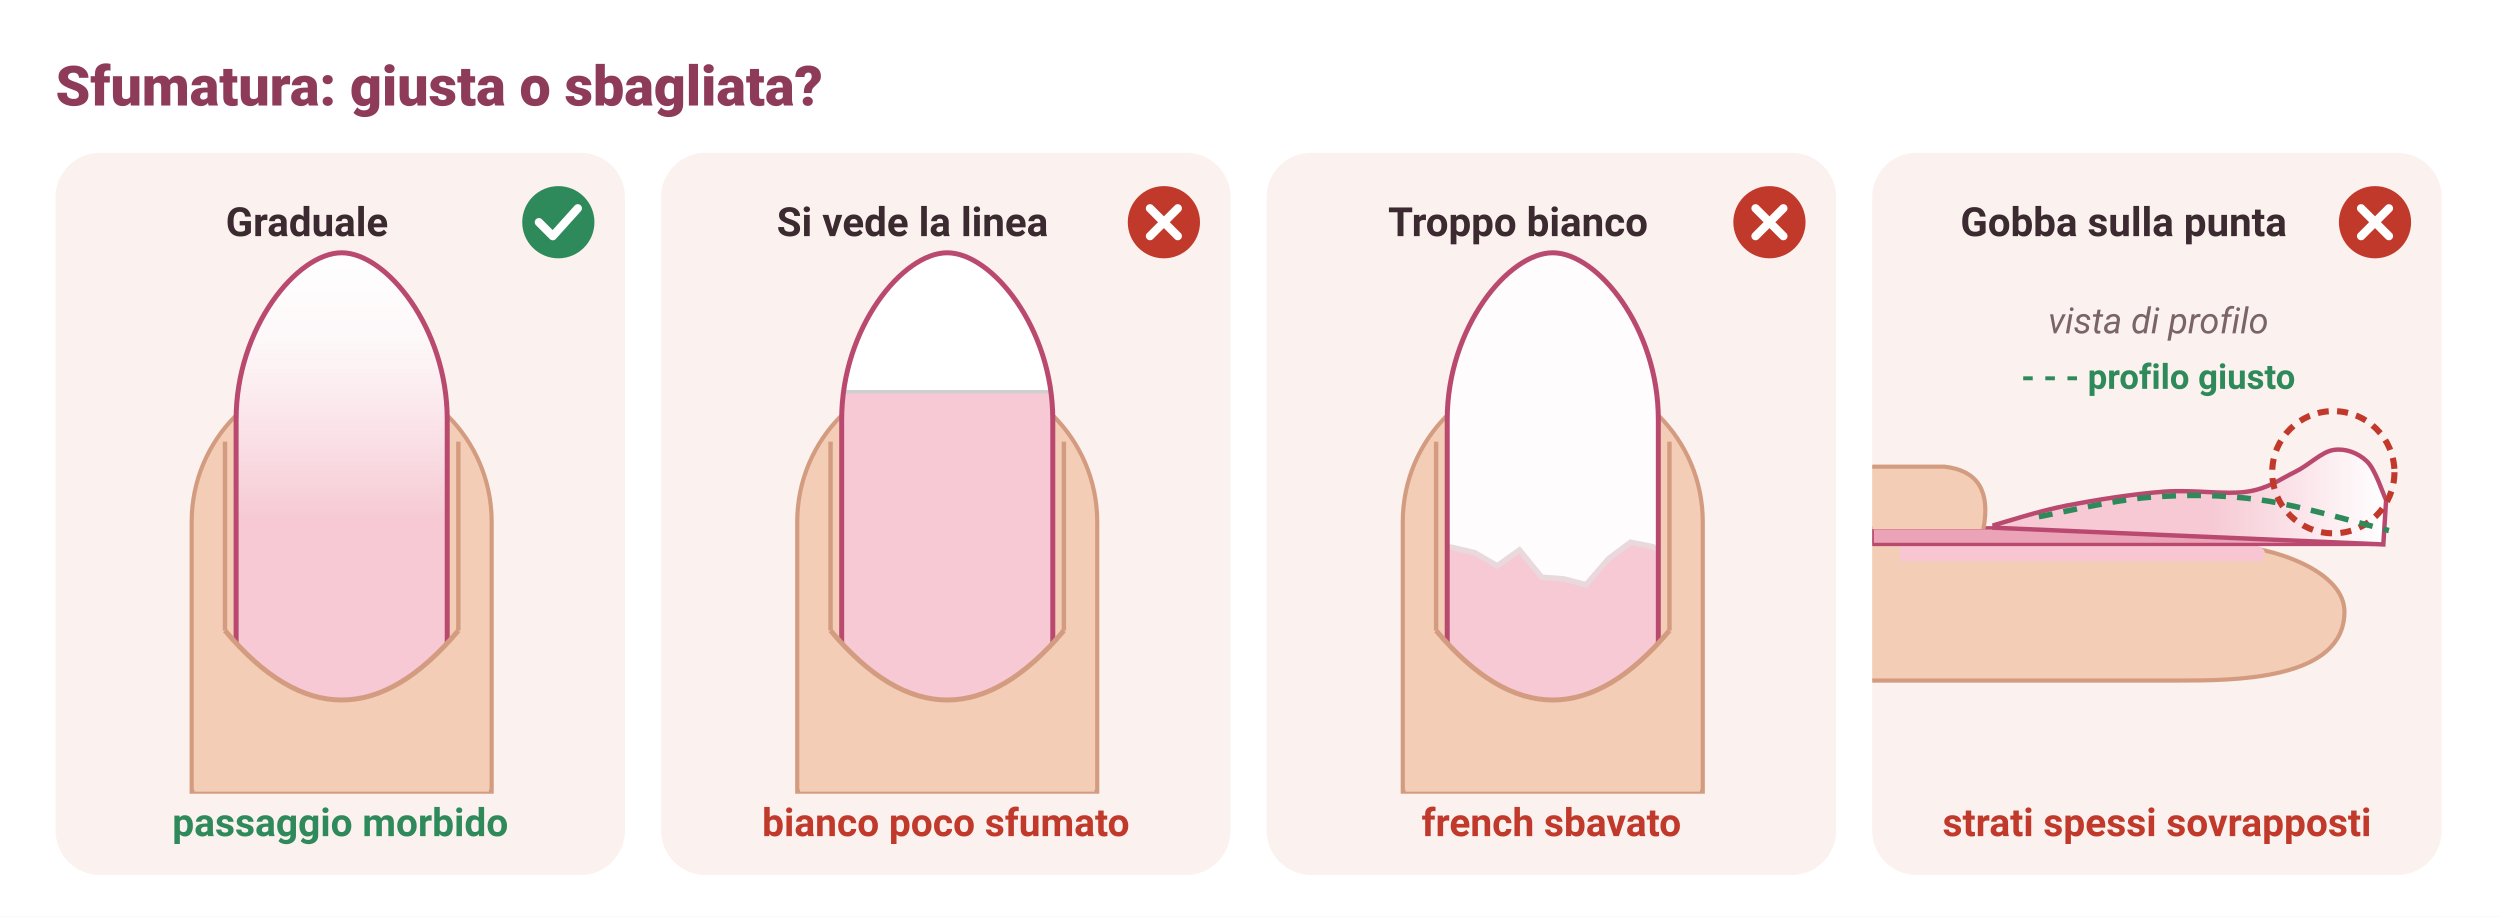
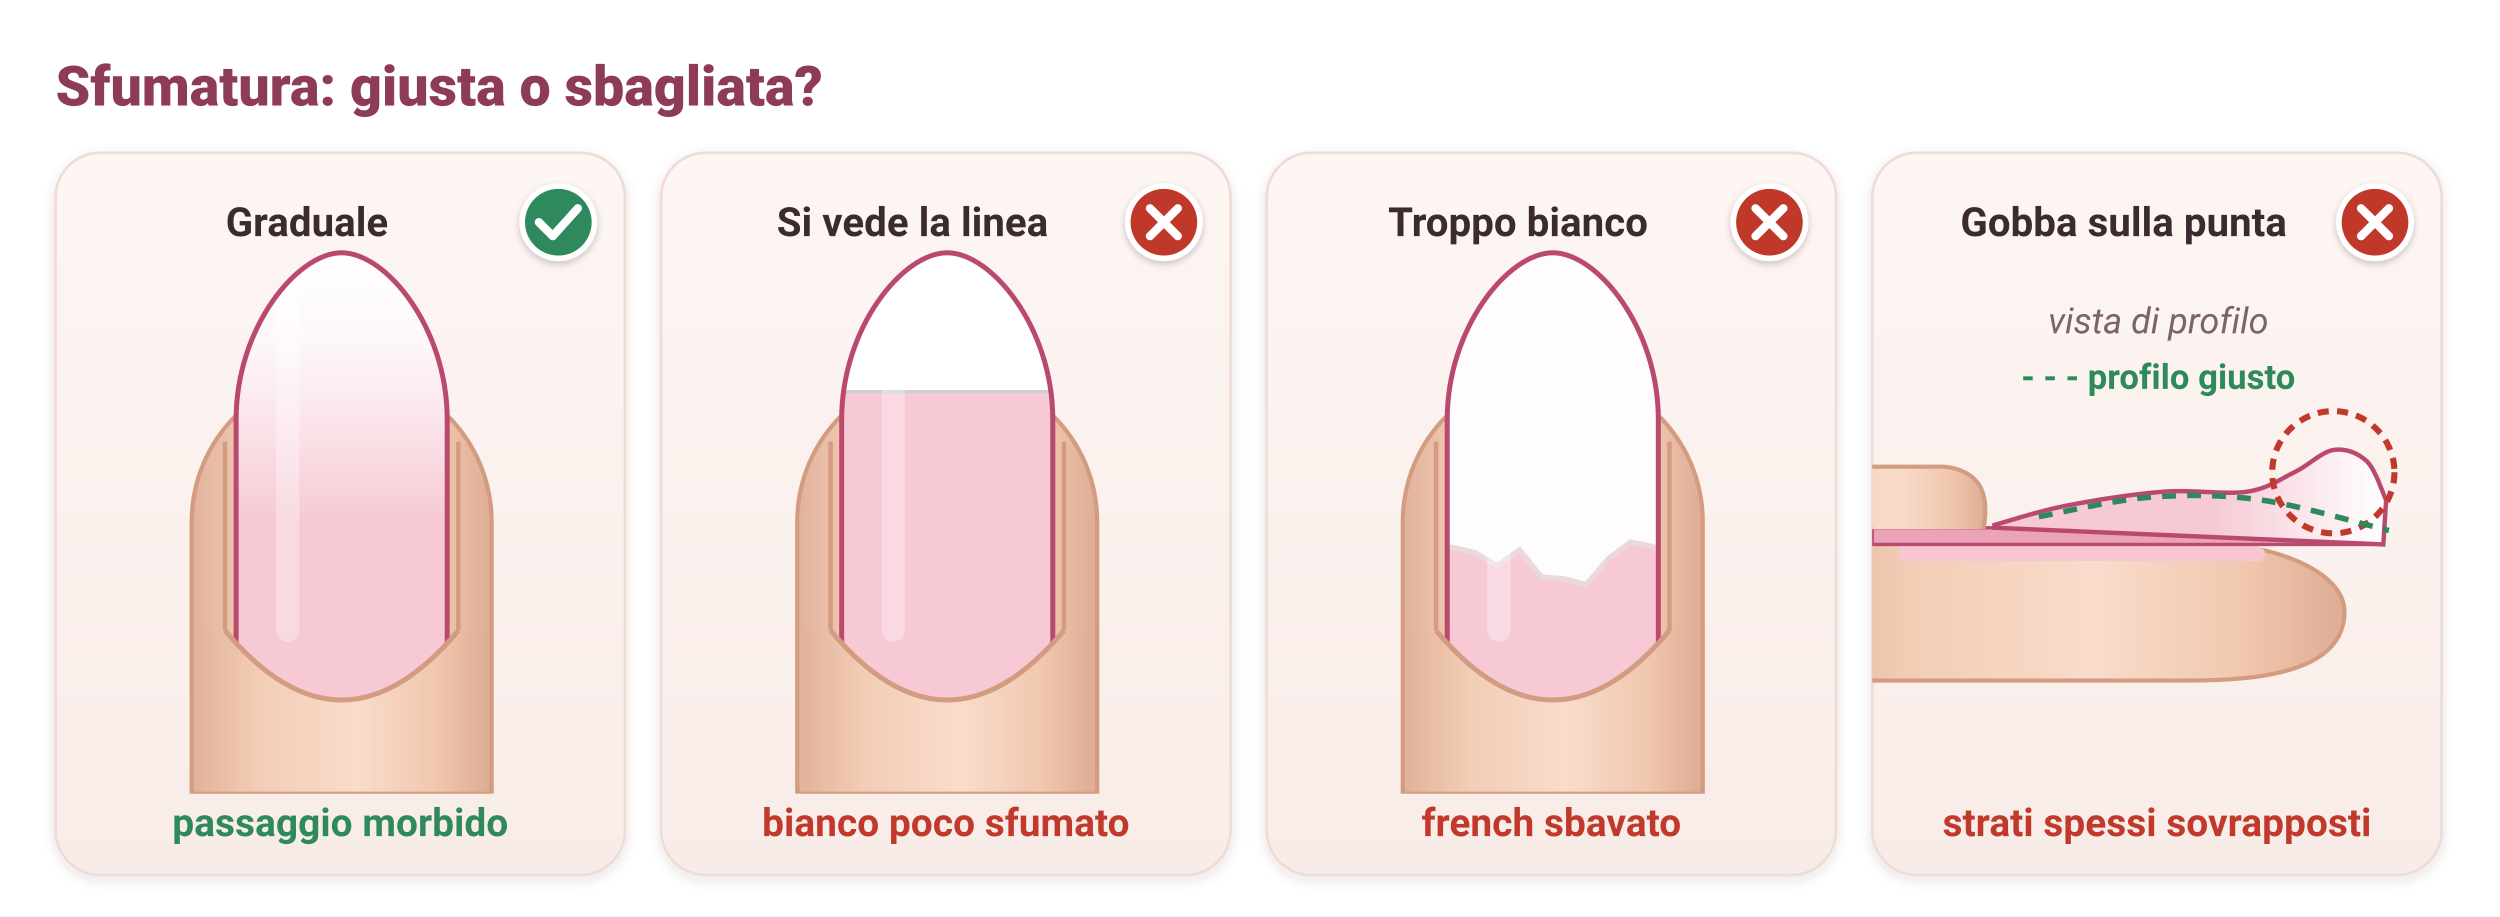
<svg xmlns="http://www.w3.org/2000/svg" viewBox="0 0 900 330" width="900" height="330" font-family="system-ui, -apple-system, 'Segoe UI', Roboto, Arial, sans-serif" role="img">
  <rect width="100%" height="100%" fill="#ffffff" />
+   <defs>
+     <linearGradient id="nxSkin" x1="0" y1="0" x2="1" y2="0">
+       <stop offset="0" stop-color="#e2b29b" />
+       <stop offset=".22" stop-color="#f3cdb6" />
+       <stop offset=".55" stop-color="#f8dccb" />
+       <stop offset=".82" stop-color="#f1c7af" />
+       <stop offset="1" stop-color="#dfac94" />
+     </linearGradient>
+     <linearGradient id="nxPanel" x1="0" y1="0" x2="0" y2="1">
+       <stop offset="0" stop-color="#fdf6f3" />
+       <stop offset="1" stop-color="#f8ece8" />
+     </linearGradient>
+     <filter id="nxSh" x="-5%" y="-5%" width="110%" height="115%">
+       <feDropShadow dx="0" dy="1.5" stdDeviation="2.2" flood-color="#5a2a3a" flood-opacity=".13" />
+     </filter>
+     <filter id="nxShS" x="-20%" y="-20%" width="140%" height="150%">
+       <feDropShadow dx="0" dy="1" stdDeviation="1.2" flood-color="#3b2a30" flood-opacity=".25" />
+     </filter>
+   </defs>
  <defs>
    <marker id="ar" viewBox="0 0 10 10" refX="8" refY="5" markerWidth="7" markerHeight="7" orient="auto-start-reverse">
      <path d="M0,0 L10,5 L0,10 z" fill="#8e3b5a" />
    </marker>
    <marker id="arw" viewBox="0 0 10 10" refX="8" refY="5" markerWidth="7" markerHeight="7" orient="auto-start-reverse">
      <path d="M0,0 L10,5 L0,10 z" fill="#7a6369" />
    </marker>
    <marker id="ag" viewBox="0 0 10 10" refX="8" refY="5" markerWidth="7" markerHeight="7" orient="auto-start-reverse">
      <path d="M0,0 L10,5 L0,10 z" fill="#555555" />
    </marker>
    <marker id="are" viewBox="0 0 10 10" refX="8" refY="5" markerWidth="7" markerHeight="7" orient="auto-start-reverse">
      <path d="M0,0 L10,5 L0,10 z" fill="#c0392b" />
    </marker>
    <marker id="aro" viewBox="0 0 10 10" refX="8" refY="5" markerWidth="7" markerHeight="7" orient="auto-start-reverse">
      <path d="M0,0 L10,5 L0,10 z" fill="#2f8a5b" />
    </marker>
    <marker id="arwn" viewBox="0 0 10 10" refX="8" refY="5" markerWidth="7" markerHeight="7" orient="auto-start-reverse">
      <path d="M0,0 L10,5 L0,10 z" fill="#b7791f" />
    </marker>
    <marker id="arv" viewBox="0 0 10 10" refX="8" refY="5" markerWidth="7" markerHeight="7" orient="auto-start-reverse">
      <path d="M0,0 L10,5 L0,10 z" fill="#9a6be0" />
    </marker>
  </defs>
  <defs>
    <linearGradient id="sfg" x1="0" y1="1" x2="0" y2="0">
      <stop offset="0" stop-color="#ffffff" stop-opacity="0" />
      <stop offset="0.4" stop-color="#ffffff" stop-opacity="0" />
      <stop offset="0.8" stop-color="#fdf8f9" stop-opacity="1" />
      <stop offset="1" stop-color="#ffffff" stop-opacity="1" />
    </linearGradient>
    <linearGradient id="sfp" x1="0" y1="0" x2="1" y2="0">
      <stop offset="0" stop-color="#f6c9d4" />
      <stop offset=".55" stop-color="#f6c9d4" />
      <stop offset="1" stop-color="#ffffff" />
    </linearGradient>
  </defs>
  <text x="20.0" y="38.0" font-size="20" text-anchor="start" font-weight="800" fill="#8e3b5a">Sfumatura: giusta o sbagliata?</text>
  <defs>
    <clipPath id="k24">
      <rect x="20" y="55" width="205" height="260" rx="16" />
    </clipPath>
  </defs>
-   <rect x="20" y="55" width="205" height="260" rx="16" fill="#fbf1ee" />
+   <rect x="20" y="55" width="205" height="260" rx="16" fill="url(#nxPanel)" stroke="#efdcd6" stroke-width="1" filter="url(#nxSh)" />
  <g clip-path="url(#k24)">
-     <path d="M69.0,285.0 L69.0,187.9 A54.0,54.0 0 0 1 177.0,187.9 L177.0,285.0 Z" fill="#f3cdb6" stroke="#d39c80" stroke-width="1.5" />
+     <path d="M69.0,285.0 L69.0,187.9 A54.0,54.0 0 0 1 177.0,187.9 L177.0,285.0 Z" fill="url(#nxSkin)" stroke="#d39c80" stroke-width="1.5" />
    <defs>
      <clipPath id="c23">
        <path d="M85.0,261.0 L161.0,261.0 L161.0,151.0 C161.0,118.0 139.0,91.0 123.0,91.0 C107.0,91.0 85.0,118.0 85.0,151.0 L85.0,151.0 Z" />
      </clipPath>
    </defs>
    <path d="M85.0,261.0 L161.0,261.0 L161.0,151.0 C161.0,118.0 139.0,91.0 123.0,91.0 C107.0,91.0 85.0,118.0 85.0,151.0 L85.0,151.0 Z" fill="#f6c9d4" />
    <path d="M79.0,151.0 Q123.0,151.0 167.0,151.0 L167.0,31.0 L79.0,31.0 Z" fill="#f6c9d4" clip-path="url(#c23)" />
    <rect x="63.0" y="89.0" width="120" height="164.0" fill="url(#sfg)" clip-path="url(#c23)" />
+     <rect x="99.4" y="97.0" width="8.4" height="134.0" rx="4.2" fill="#fff" opacity=".32" clip-path="url(#c23)" />
    <path d="M85.0,261.0 L161.0,261.0 L161.0,151.0 C161.0,118.0 139.0,91.0 123.0,91.0 C107.0,91.0 85.0,118.0 85.0,151.0 L85.0,151.0 Z" fill="none" stroke="#b9496f" stroke-width="1.8" />
-     <path d="M70.0,227.0 L81.0,227.0 Q123.0,277.0 165.0,227.0 L176.0,227.0 L176.0,285.0 L70.0,285.0 Z" fill="#f3cdb6" />
+     <path d="M70.0,227.0 L81.0,227.0 Q123.0,277.0 165.0,227.0 L176.0,227.0 L176.0,285.0 L70.0,285.0 Z" fill="url(#nxSkin)" />
    <path d="M81.0,227.0 Q123.0,277.0 165.0,227.0" fill="none" stroke="#d39c80" stroke-width="1.8" />
    <path d="M81.0,227.0 L81.0,159.0" stroke="#d39c80" stroke-width="1.6" />
    <path d="M165.0,227.0 L165.0,159.0" stroke="#d39c80" stroke-width="1.6" />
  </g>
  <text x="110.5" y="85.0" font-size="14.5" text-anchor="middle" font-weight="700" fill="#3b2a30">Graduale</text>
-   <circle cx="201.0" cy="80.0" r="13" fill="#2f8a5b" />
+   <circle cx="201.0" cy="80.0" r="13" fill="#2f8a5b" stroke="#fff" stroke-width="2" filter="url(#nxShS)" />
  <path d="M194.0,80.0 l5,5 l9,-10" stroke="#fff" stroke-width="3" fill="none" stroke-linecap="round" stroke-linejoin="round" />
  <text x="122.5" y="301.0" font-size="14" text-anchor="middle" font-weight="700" fill="#2f8a5b">passaggio morbido</text>
  <defs>
    <clipPath id="k26">
      <rect x="238" y="55" width="205" height="260" rx="16" />
    </clipPath>
  </defs>
-   <rect x="238" y="55" width="205" height="260" rx="16" fill="#fbf1ee" />
+   <rect x="238" y="55" width="205" height="260" rx="16" fill="url(#nxPanel)" stroke="#efdcd6" stroke-width="1" filter="url(#nxSh)" />
  <g clip-path="url(#k26)">
-     <path d="M287.0,285.0 L287.0,187.9 A54.0,54.0 0 0 1 395.0,187.9 L395.0,285.0 Z" fill="#f3cdb6" stroke="#d39c80" stroke-width="1.5" />
+     <path d="M287.0,285.0 L287.0,187.9 A54.0,54.0 0 0 1 395.0,187.9 L395.0,285.0 Z" fill="url(#nxSkin)" stroke="#d39c80" stroke-width="1.5" />
    <defs>
      <clipPath id="c25">
        <path d="M303.0,261.0 L379.0,261.0 L379.0,151.0 C379.0,118.0 357.0,91.0 341.0,91.0 C325.0,91.0 303.0,118.0 303.0,151.0 L303.0,151.0 Z" />
      </clipPath>
    </defs>
    <path d="M303.0,261.0 L379.0,261.0 L379.0,151.0 C379.0,118.0 357.0,91.0 341.0,91.0 C325.0,91.0 303.0,118.0 303.0,151.0 L303.0,151.0 Z" fill="#f6c9d4" />
    <path d="M297.0,151.0 Q341.0,151.0 385.0,151.0 L385.0,31.0 L297.0,31.0 Z" fill="#f6c9d4" clip-path="url(#c25)" />
    <rect x="281.0" y="71.0" width="120" height="70.0" fill="#ffffff" clip-path="url(#c25)" />
    <line x1="281.0" y1="141.0" x2="401.0" y2="141.0" stroke="#cfcfcf" stroke-width="1.2" clip-path="url(#c25)" />
+     <rect x="317.4" y="97.0" width="8.4" height="134.0" rx="4.2" fill="#fff" opacity=".32" clip-path="url(#c25)" />
    <path d="M303.0,261.0 L379.0,261.0 L379.0,151.0 C379.0,118.0 357.0,91.0 341.0,91.0 C325.0,91.0 303.0,118.0 303.0,151.0 L303.0,151.0 Z" fill="none" stroke="#b9496f" stroke-width="1.8" />
-     <path d="M288.0,227.0 L299.0,227.0 Q341.0,277.0 383.0,227.0 L394.0,227.0 L394.0,285.0 L288.0,285.0 Z" fill="#f3cdb6" />
+     <path d="M288.0,227.0 L299.0,227.0 Q341.0,277.0 383.0,227.0 L394.0,227.0 L394.0,285.0 L288.0,285.0 Z" fill="url(#nxSkin)" />
    <path d="M299.0,227.0 Q341.0,277.0 383.0,227.0" fill="none" stroke="#d39c80" stroke-width="1.8" />
    <path d="M299.0,227.0 L299.0,159.0" stroke="#d39c80" stroke-width="1.6" />
    <path d="M383.0,227.0 L383.0,159.0" stroke="#d39c80" stroke-width="1.6" />
  </g>
  <text x="328.5" y="85.0" font-size="14.5" text-anchor="middle" font-weight="700" fill="#3b2a30">Si vede la linea</text>
-   <circle cx="419.0" cy="80.0" r="13" fill="#c0392b" />
+   <circle cx="419.0" cy="80.0" r="13" fill="#c0392b" stroke="#fff" stroke-width="2" filter="url(#nxShS)" />
  <path d="M414.0,75.0 l10,10 M424.0,75.0 l-10,10" stroke="#fff" stroke-width="3" stroke-linecap="round" />
  <text x="340.5" y="301.0" font-size="14" text-anchor="middle" font-weight="700" fill="#c0392b">bianco poco sfumato</text>
  <defs>
    <clipPath id="k28">
      <rect x="456" y="55" width="205" height="260" rx="16" />
    </clipPath>
  </defs>
-   <rect x="456" y="55" width="205" height="260" rx="16" fill="#fbf1ee" />
+   <rect x="456" y="55" width="205" height="260" rx="16" fill="url(#nxPanel)" stroke="#efdcd6" stroke-width="1" filter="url(#nxSh)" />
  <g clip-path="url(#k28)">
-     <path d="M505.0,285.0 L505.0,187.9 A54.0,54.0 0 0 1 613.0,187.9 L613.0,285.0 Z" fill="#f3cdb6" stroke="#d39c80" stroke-width="1.5" />
+     <path d="M505.0,285.0 L505.0,187.9 A54.0,54.0 0 0 1 613.0,187.9 L613.0,285.0 Z" fill="url(#nxSkin)" stroke="#d39c80" stroke-width="1.5" />
    <defs>
      <clipPath id="c27">
        <path d="M521.0,261.0 L597.0,261.0 L597.0,151.0 C597.0,118.0 575.0,91.0 559.0,91.0 C543.0,91.0 521.0,118.0 521.0,151.0 L521.0,151.0 Z" />
      </clipPath>
    </defs>
    <path d="M521.0,261.0 L597.0,261.0 L597.0,151.0 C597.0,118.0 575.0,91.0 559.0,91.0 C543.0,91.0 521.0,118.0 521.0,151.0 L521.0,151.0 Z" fill="#f6c9d4" />
    <path d="M515.0,151.0 Q559.0,151.0 603.0,151.0 L603.0,31.0 L515.0,31.0 Z" fill="#f6c9d4" clip-path="url(#c27)" />
    <path d="M499.0,71.0 L619.0,71.0 L619.0,198.2 L611.0,195.9 L603.0,201.1 L595.0,196.8 L587.0,195.2 L579.0,201.2 L571.0,210.5 L563.0,208.4 L555.0,207.8 L547.0,198.0 L539.0,203.7 L531.0,199.0 L523.0,197.1 L515.0,195.9 L507.0,197.9 L499.0,210.7 Z" fill="#fefcfc" clip-path="url(#c27)" />
    <path d="M619.0,198.2 L611.0,195.9 L603.0,201.1 L595.0,196.8 L587.0,195.2 L579.0,201.2 L571.0,210.5 L563.0,208.4 L555.0,207.8 L547.0,198.0 L539.0,203.7 L531.0,199.0 L523.0,197.1 L515.0,195.9 L507.0,197.9 L499.0,210.7" fill="none" stroke="#e9d9dd" stroke-width="2" clip-path="url(#c27)" />
+     <rect x="535.4" y="97.0" width="8.4" height="134.0" rx="4.2" fill="#fff" opacity=".32" clip-path="url(#c27)" />
    <path d="M521.0,261.0 L597.0,261.0 L597.0,151.0 C597.0,118.0 575.0,91.0 559.0,91.0 C543.0,91.0 521.0,118.0 521.0,151.0 L521.0,151.0 Z" fill="none" stroke="#b9496f" stroke-width="1.8" />
-     <path d="M506.0,227.0 L517.0,227.0 Q559.0,277.0 601.0,227.0 L612.0,227.0 L612.0,285.0 L506.0,285.0 Z" fill="#f3cdb6" />
+     <path d="M506.0,227.0 L517.0,227.0 Q559.0,277.0 601.0,227.0 L612.0,227.0 L612.0,285.0 L506.0,285.0 Z" fill="url(#nxSkin)" />
    <path d="M517.0,227.0 Q559.0,277.0 601.0,227.0" fill="none" stroke="#d39c80" stroke-width="1.8" />
    <path d="M517.0,227.0 L517.0,159.0" stroke="#d39c80" stroke-width="1.6" />
    <path d="M601.0,227.0 L601.0,159.0" stroke="#d39c80" stroke-width="1.6" />
  </g>
  <text x="546.5" y="85.0" font-size="14.5" text-anchor="middle" font-weight="700" fill="#3b2a30">Troppo bianco</text>
-   <circle cx="637.0" cy="80.0" r="13" fill="#c0392b" />
+   <circle cx="637.0" cy="80.0" r="13" fill="#c0392b" stroke="#fff" stroke-width="2" filter="url(#nxShS)" />
  <path d="M632.0,75.0 l10,10 M642.0,75.0 l-10,10" stroke="#fff" stroke-width="3" stroke-linecap="round" />
  <text x="558.5" y="301.0" font-size="14" text-anchor="middle" font-weight="700" fill="#c0392b">french sbavato</text>
  <defs>
    <clipPath id="k29">
      <rect x="674" y="55" width="205" height="260" rx="16" />
    </clipPath>
  </defs>
-   <rect x="674" y="55" width="205" height="260" rx="16" fill="#fbf1ee" />
+   <rect x="674" y="55" width="205" height="260" rx="16" fill="url(#nxPanel)" stroke="#efdcd6" stroke-width="1" filter="url(#nxSh)" />
  <g clip-path="url(#k29)">
-     <path d="M644.0,194.0 L808.0,197.0 C820.0,198.0 844.0,206.0 844.0,220.2 C844.0,245.0 804.0,245.0 784.0,245.0 L644.0,245.0 Z" fill="#f3cdb6" stroke="#d39c80" stroke-width="1.5" />
+     <path d="M644.0,194.0 L808.0,197.0 C820.0,198.0 844.0,206.0 844.0,220.2 C844.0,245.0 804.0,245.0 784.0,245.0 L644.0,245.0 Z" fill="url(#nxSkin)" stroke="#d39c80" stroke-width="1.5" />
    <path d="M684.0,196.0 L810.0,196.0 Q818.0,197.0 814.0,202.0 L684.0,202.0 Z" fill="#f7c6d2" />
    <path d="M674.0,190.0 L854.0,190.0 Q857.0,193.0 854.0,196.0 L674.0,196.0 Z" fill="#eaa3b7" stroke="#b9496f" stroke-width="1.2" />
    <path d="M718.0,189.0 C722.3,187.8 733.8,184.0 744.0,182.0 C754.2,180.0 768.2,177.8 779.0,177.0 C789.8,176.2 801.2,178.2 809.0,177.0 C816.8,175.8 820.8,172.5 826.0,170.0 C831.2,167.5 835.7,162.7 840.0,162.0 C844.3,161.3 848.8,163.0 852.0,166.0 C855.2,169.0 857.8,177.7 859.0,180.0 L858.0,196.0 L718.0,190.0 Z" fill="url(#sfp)" stroke="#b9496f" stroke-width="1.6" />
-     <path d="M644.0,168.0 L700.0,168.0 Q718.0,170.0 714.0,190.5 L644.0,190.5 Z" fill="#f3cdb6" />
+     <path d="M644.0,168.0 L700.0,168.0 Q718.0,170.0 714.0,190.5 L644.0,190.5 Z" fill="url(#nxSkin)" />
    <path d="M644.0,168.0 L700.0,168.0 Q718.0,170.0 714.0,190.5" fill="none" stroke="#d39c80" stroke-width="1.5" />
    <circle cx="840.0" cy="170.0" r="22" fill="none" stroke="#c0392b" stroke-width="2.2" stroke-dasharray="4 3" />
    <path d="M734.0,186.0 C740.7,184.8 760.7,180.0 774.0,179.0 C787.3,178.0 799.7,178.0 814.0,180.0 C828.3,182.0 852.3,189.2 860.0,191.0" fill="none" stroke="#2f8a5b" stroke-width="2" stroke-dasharray="5 4" />
    <text x="777.0" y="140.0" font-size="12.5" text-anchor="middle" font-weight="700" fill="#2f8a5b">- - - profilo giusto</text>
    <text x="777.0" y="120.0" font-size="13" text-anchor="middle" font-weight="400" fill="#7a6369" font-style="italic">vista di profilo</text>
  </g>
  <text x="764.5" y="85.0" font-size="14.5" text-anchor="middle" font-weight="700" fill="#3b2a30">Gobba sulla punta</text>
-   <circle cx="855.0" cy="80.0" r="13" fill="#c0392b" />
+   <circle cx="855.0" cy="80.0" r="13" fill="#c0392b" stroke="#fff" stroke-width="2" filter="url(#nxShS)" />
  <path d="M850.0,75.0 l10,10 M860.0,75.0 l-10,10" stroke="#fff" stroke-width="3" stroke-linecap="round" />
  <text x="776.5" y="301.0" font-size="14" text-anchor="middle" font-weight="700" fill="#c0392b">strati spessi sovrapposti</text>
</svg>
